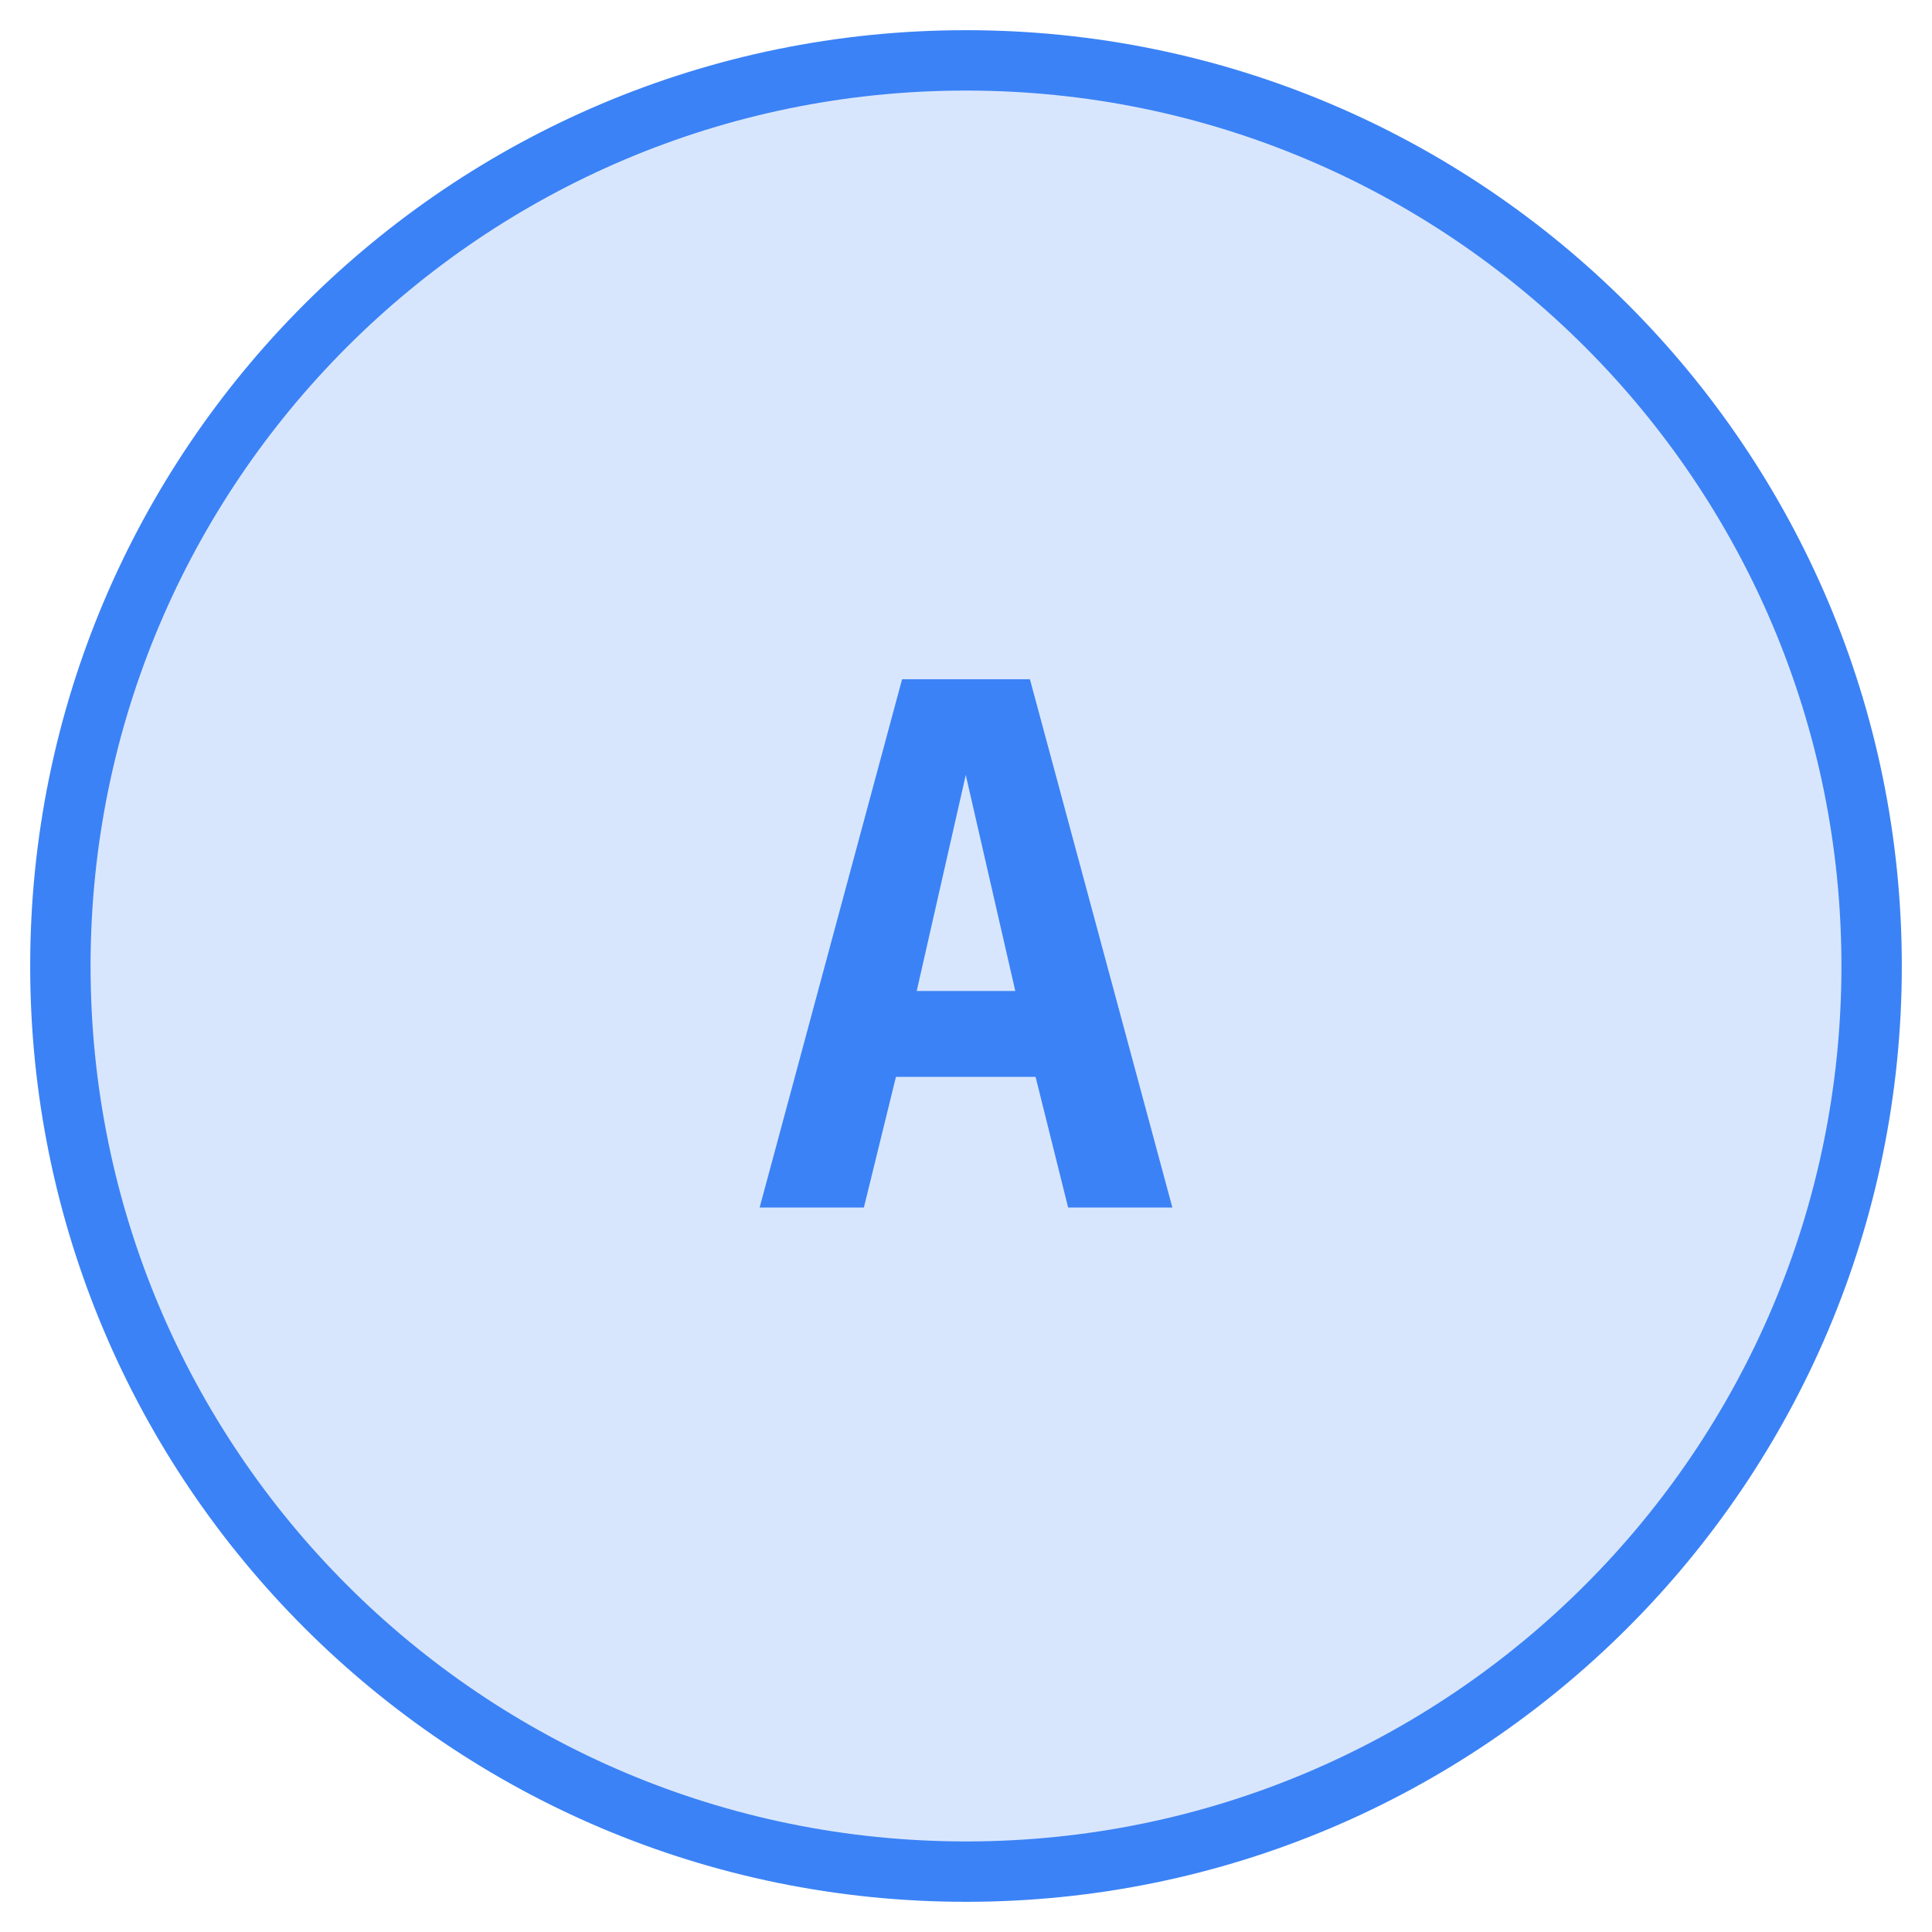
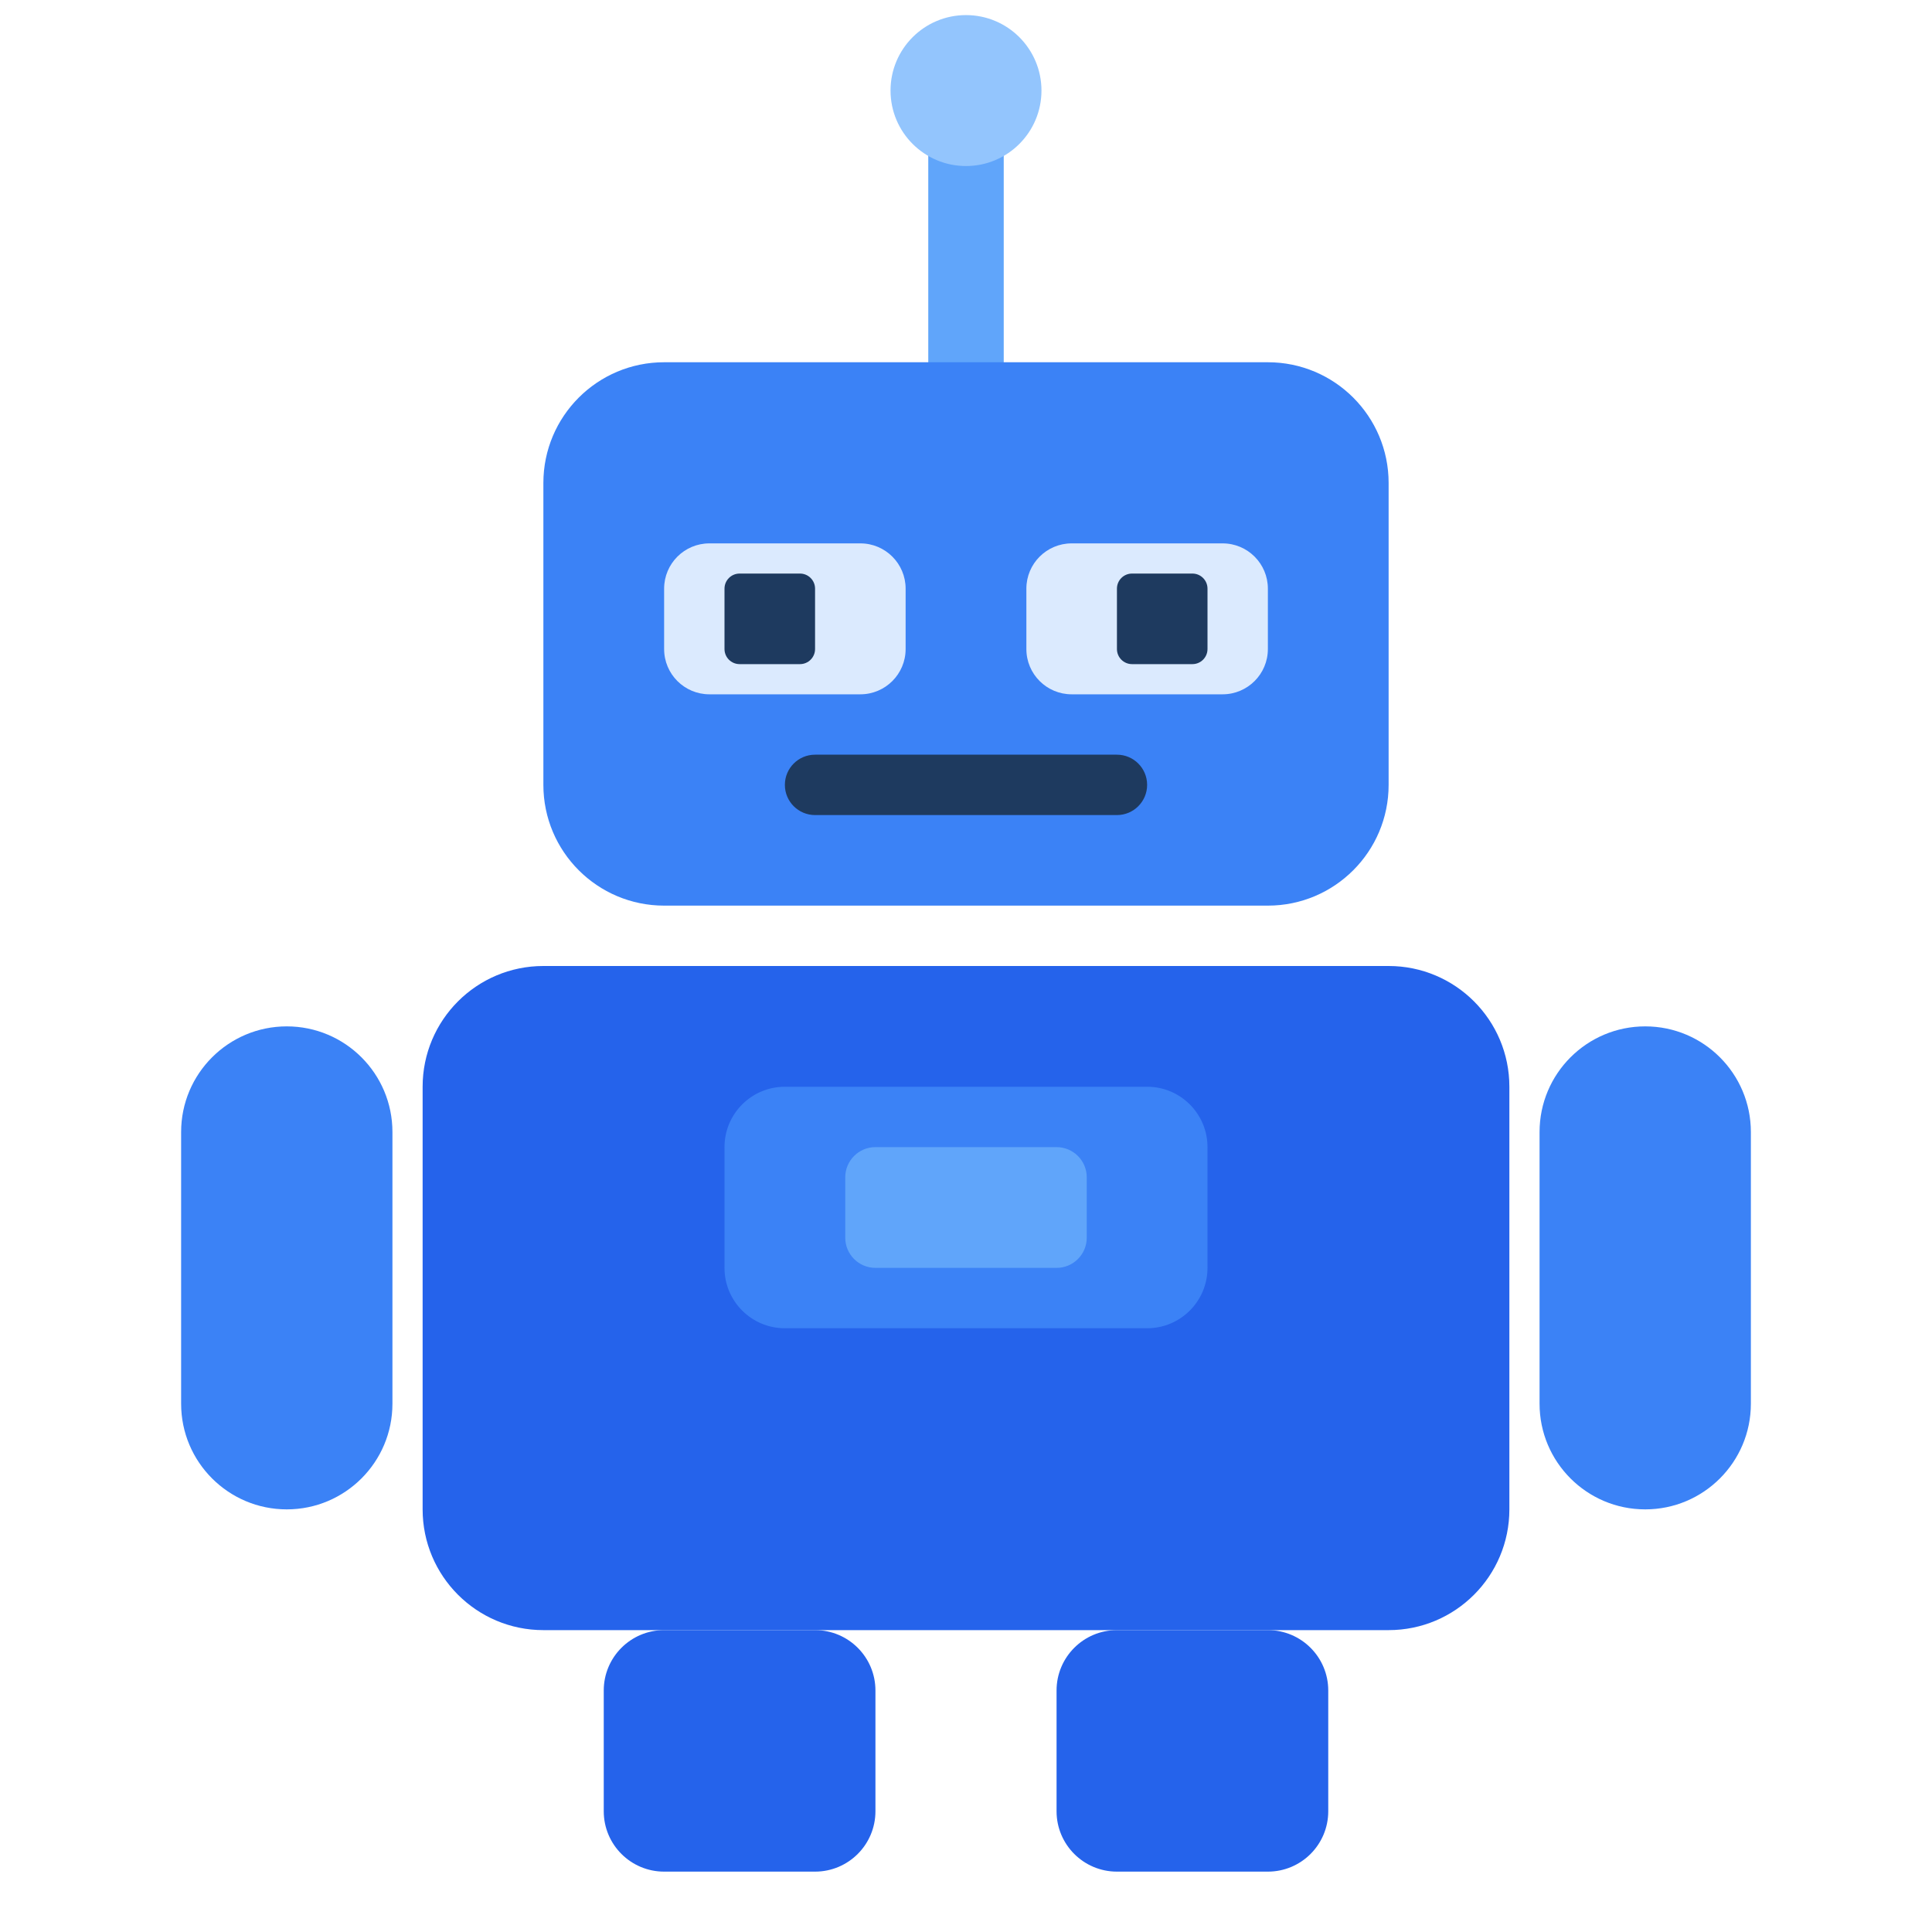
<svg xmlns="http://www.w3.org/2000/svg" viewBox="0 0 64 64" fill="none">
-   <circle cx="32" cy="32" r="30" fill="#3B82F6" opacity="0.2" />
-   <circle cx="32" cy="32" r="30" stroke="#3B82F6" stroke-width="2" />
-   <text x="32" y="40" text-anchor="middle" font-family="monospace" font-size="24" font-weight="bold" fill="#3B82F6">A</text>
+   <line x1="32" y1="4" x2="32" y2="12" stroke="#60a5fa" stroke-width="2.5" stroke-linecap="round" />
+   <circle cx="32" cy="3" r="2.5" fill="#93c5fd" />
+   <rect x="18" y="12" width="28" height="18" rx="4" fill="#3b82f6" />
+   <rect x="22" y="18" width="8" height="5" rx="1.5" fill="#dbeafe" />
+   <rect x="34" y="18" width="8" height="5" rx="1.5" fill="#dbeafe" />
+   <rect x="24" y="19" width="3" height="3" rx="0.5" fill="#1e3a5f" />
+   <rect x="37" y="19" width="3" height="3" rx="0.5" fill="#1e3a5f" />
+   <rect x="26" y="25" width="12" height="2" rx="1" fill="#1e3a5f" />
+   <rect x="14" y="32" width="36" height="22" rx="4" fill="#2563eb" />
+   <rect x="24" y="36" width="16" height="8" rx="2" fill="#3b82f6" />
+   <rect x="28" y="38" width="8" height="4" rx="1" fill="#60a5fa" />
+   <rect x="6" y="34" width="7" height="16" rx="3.5" fill="#3b82f6" />
+   <rect x="51" y="34" width="7" height="16" rx="3.5" fill="#3b82f6" />
+   <rect x="20" y="54" width="9" height="8" rx="2" fill="#2563eb" />
+   <rect x="35" y="54" width="9" height="8" rx="2" fill="#2563eb" />
</svg>
